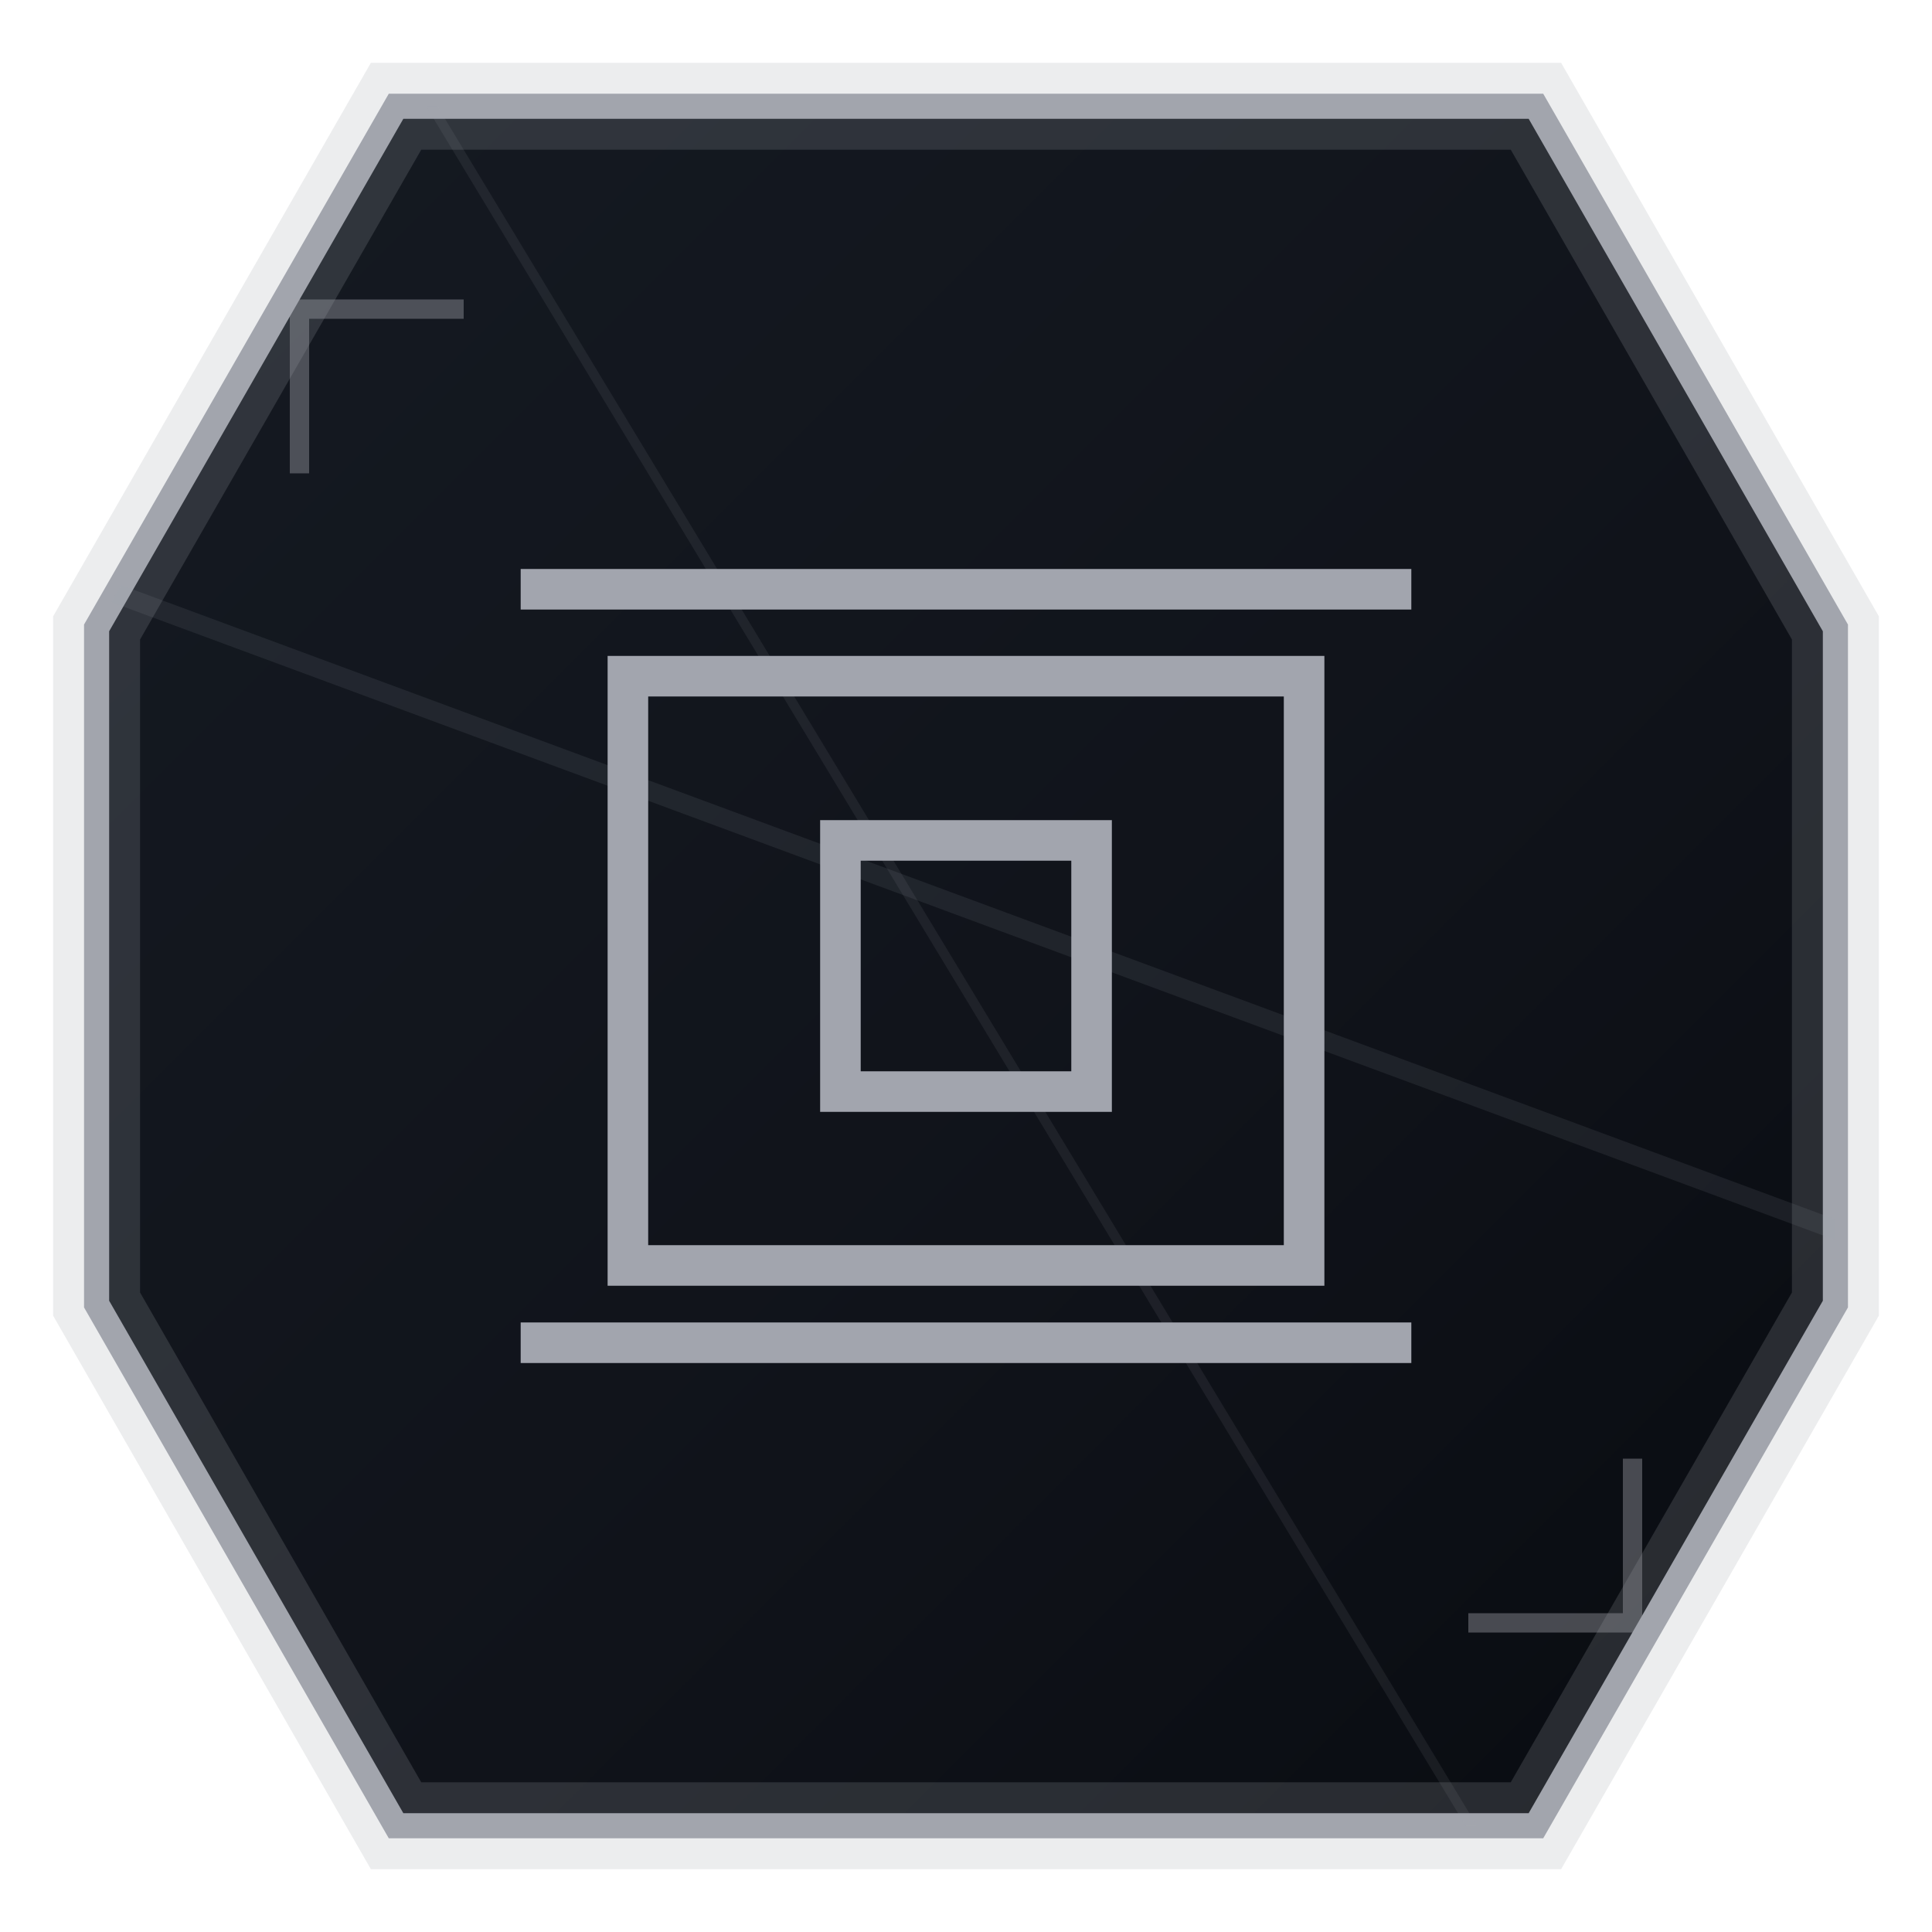
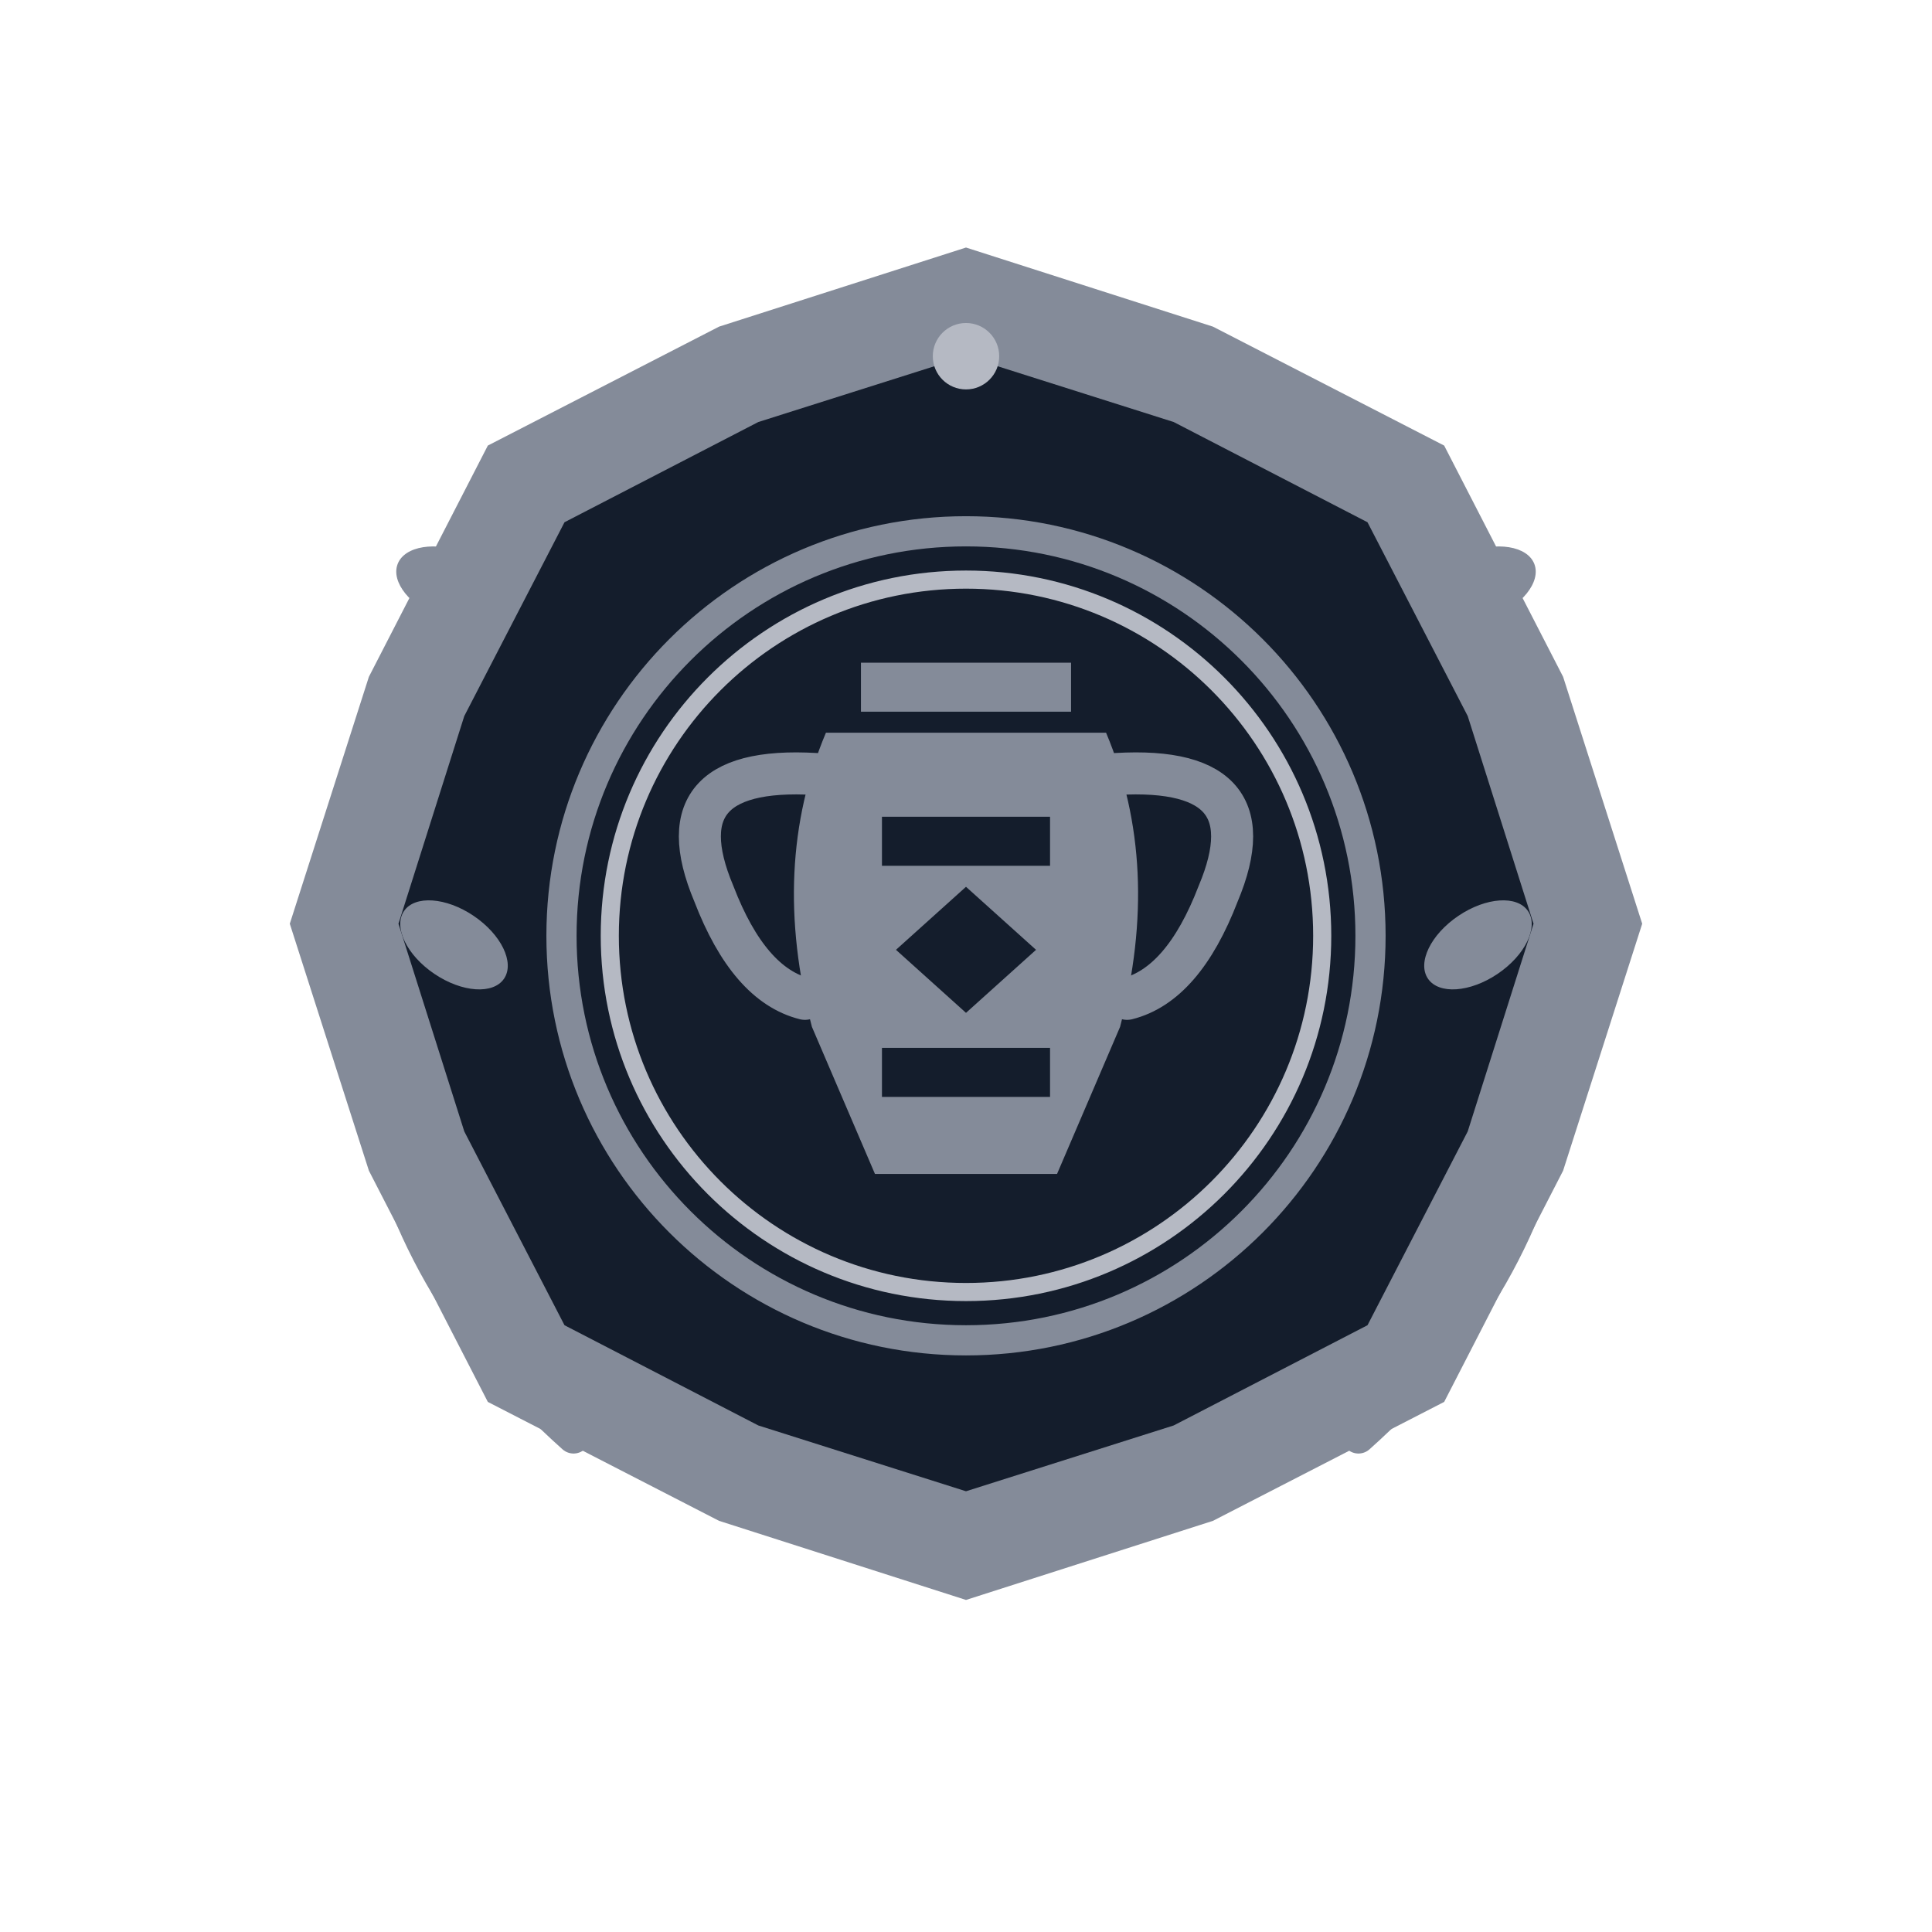
- <svg xmlns="http://www.w3.org/2000/svg" viewBox="0 0 200 200" width="200" height="200">
-   <defs>
-     <linearGradient id="holo" x1="0" y1="0" x2="1" y2="1">
-       <stop stop-color="#8fd1d7" />
-       <stop offset=".35" stop-color="#ac89ce" />
-       <stop offset=".7" stop-color="#e2a5ac" />
-       <stop offset="1" stop-color="#e4c380" />
-     </linearGradient>
-     <linearGradient id="stone" x1="0" y1="0" x2="1" y2="1">
-       <stop stop-color="#151a22" />
-       <stop offset=".6" stop-color="#10131a" />
-       <stop offset="1" stop-color="#080b10" />
-     </linearGradient>
-     <clipPath id="cut">
-       <path d="M41 11H159L190 65V135L159 189H41L10 135V65Z" />
-     </clipPath>
-   </defs>
-   <path d="M41 11H159L190 65V135L159 189H41L10 135V65Z" fill="url(#stone)" stroke="#a2a5ae" stroke-width="2.6" />
-   <path d="M41 11H159L190 65V135L159 189H41L10 135V65Z" fill="none" stroke="#a2a5ae" stroke-opacity=".2" stroke-width="9" />
-   <g clip-path="url(#cut)">
-     <path d="M0 57L200 131" stroke="#a2a5ae" stroke-opacity=".11" stroke-width="2" />
-     <path d="M32 -10L165 210" stroke="#a2a5ae" stroke-opacity=".10" stroke-width="1" />
+ <svg xmlns="http://www.w3.org/2000/svg" width="320" height="320" viewBox="0 0 320 320">
+   <g stroke-linejoin="round" stroke-linecap="round">
+     <polygon points="160.0,41.0 200.9,54.1 239.2,73.8 258.9,112.1 272.0,153.0 258.9,193.9 239.2,232.2 200.9,251.9 160.0,265.0 119.1,251.9 80.8,232.2 61.1,193.9 48.0,153.0 61.1,112.1 80.8,73.8 119.1,54.1" fill="#848b99" />
+     <polygon points="160.0,59.0 194.4,69.9 226.5,86.5 243.1,118.6 254.0,153.0 243.1,187.4 226.5,219.5 194.4,236.1 160.0,247.0 125.6,236.1 93.5,219.5 76.9,187.4 66.0,153.0 76.9,118.6 93.5,86.5 125.6,69.9" fill="#141d2c" />
+     <circle cx="160" cy="59" r="5.5" fill="#b5b9c3" />
+     <path d="M95 238Q40 189 72 103" stroke="#848b99" stroke-width="5.5" fill="none" />
+     <ellipse cx="83.0" cy="216.0" rx="10" ry="5.8" fill="#848b99" transform="rotate(47 83.0 216.0)" />
+     <ellipse cx="75.2" cy="156.5" rx="10" ry="5.8" fill="#848b99" transform="rotate(34 75.2 156.5)" />
+     <ellipse cx="75.2" cy="97.0" rx="10" ry="5.8" fill="#848b99" transform="rotate(21 75.2 97.0)" />
+     <path d="M225 238Q280 189 248 103" stroke="#848b99" stroke-width="5.5" fill="none" />
+     <ellipse cx="237.0" cy="216.0" rx="10" ry="5.8" fill="#848b99" transform="rotate(-47 237.0 216.0)" />
+     <ellipse cx="244.8" cy="156.5" rx="10" ry="5.8" fill="#848b99" transform="rotate(-34 244.8 156.5)" />
+     <ellipse cx="244.8" cy="97.0" rx="10" ry="5.8" fill="#848b99" transform="rotate(-21 244.8 97.0)" />
+     <circle cx="160" cy="155" r="67" fill="#141d2c" stroke="#848b99" stroke-width="5" />
+     <circle cx="160" cy="155" r="59" fill="none" stroke="#b5b9c3" stroke-width="3" />
+     <g transform="translate(160 155) scale(1.16)">
+       <path d="M-15-39H15V-32H-15Z M-20-29Q-28-10-22 13L-13 34H13L22 13Q28-10 20-29Z" fill="#848b99" />
+       <path d="M-20-23Q-44-25-36-6Q-31 7-23 9 M20-23Q44-25 36-6Q31 7 23 9" fill="none" stroke="#848b99" stroke-width="6" />
+       <path d="M-12-17H12V-10H-12Z M-12 16H12V23H-12Z M0-7L10 2L0 11L-10 2Z" fill="#141d2c" />
+     </g>
  </g>
-   <g transform="translate(100 100)" fill="none" stroke="#a2a5ae" stroke-width="4.2" stroke-linecap="square" stroke-linejoin="miter">
-     <path d="M-35 -30H35V31H-35Z M-44 -39H44 M-44 39H44 M-13 -13H13V13H-13Z" />
-   </g>
-   <path d="M31 49V32H48 M152 168H169V151" fill="none" stroke="#a2a5ae" stroke-opacity=".4" stroke-width="2" />
</svg>
